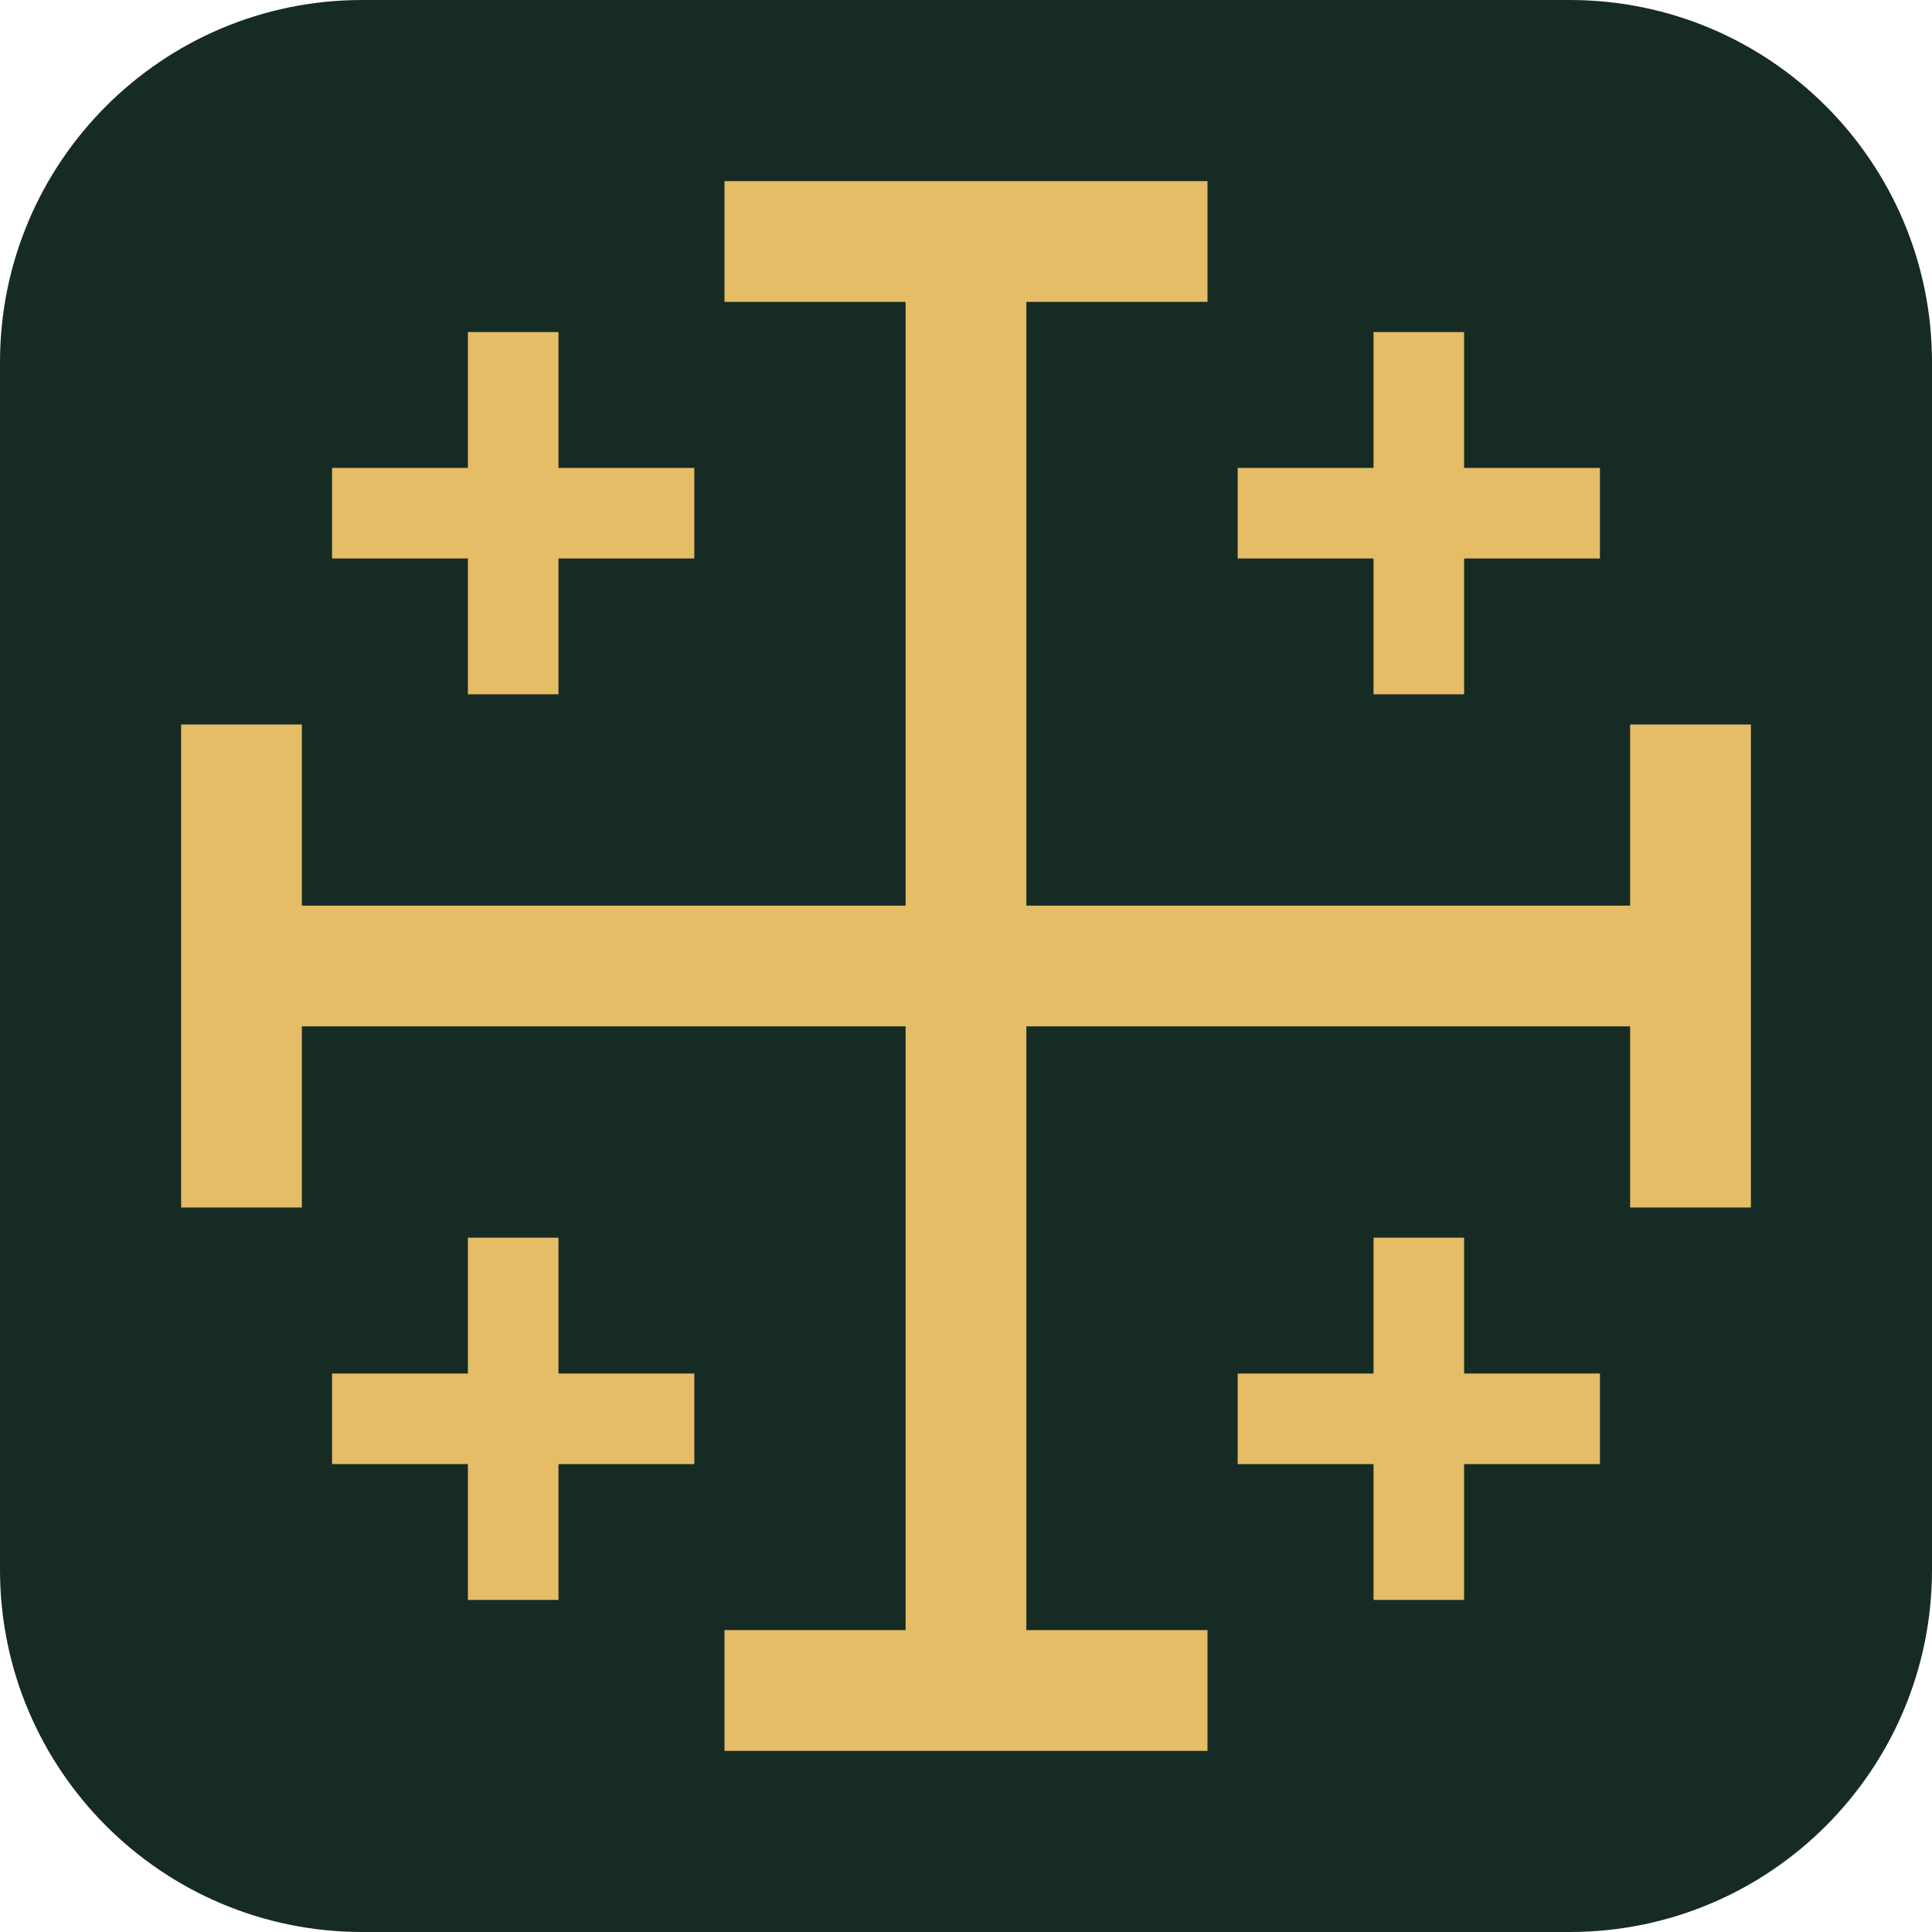
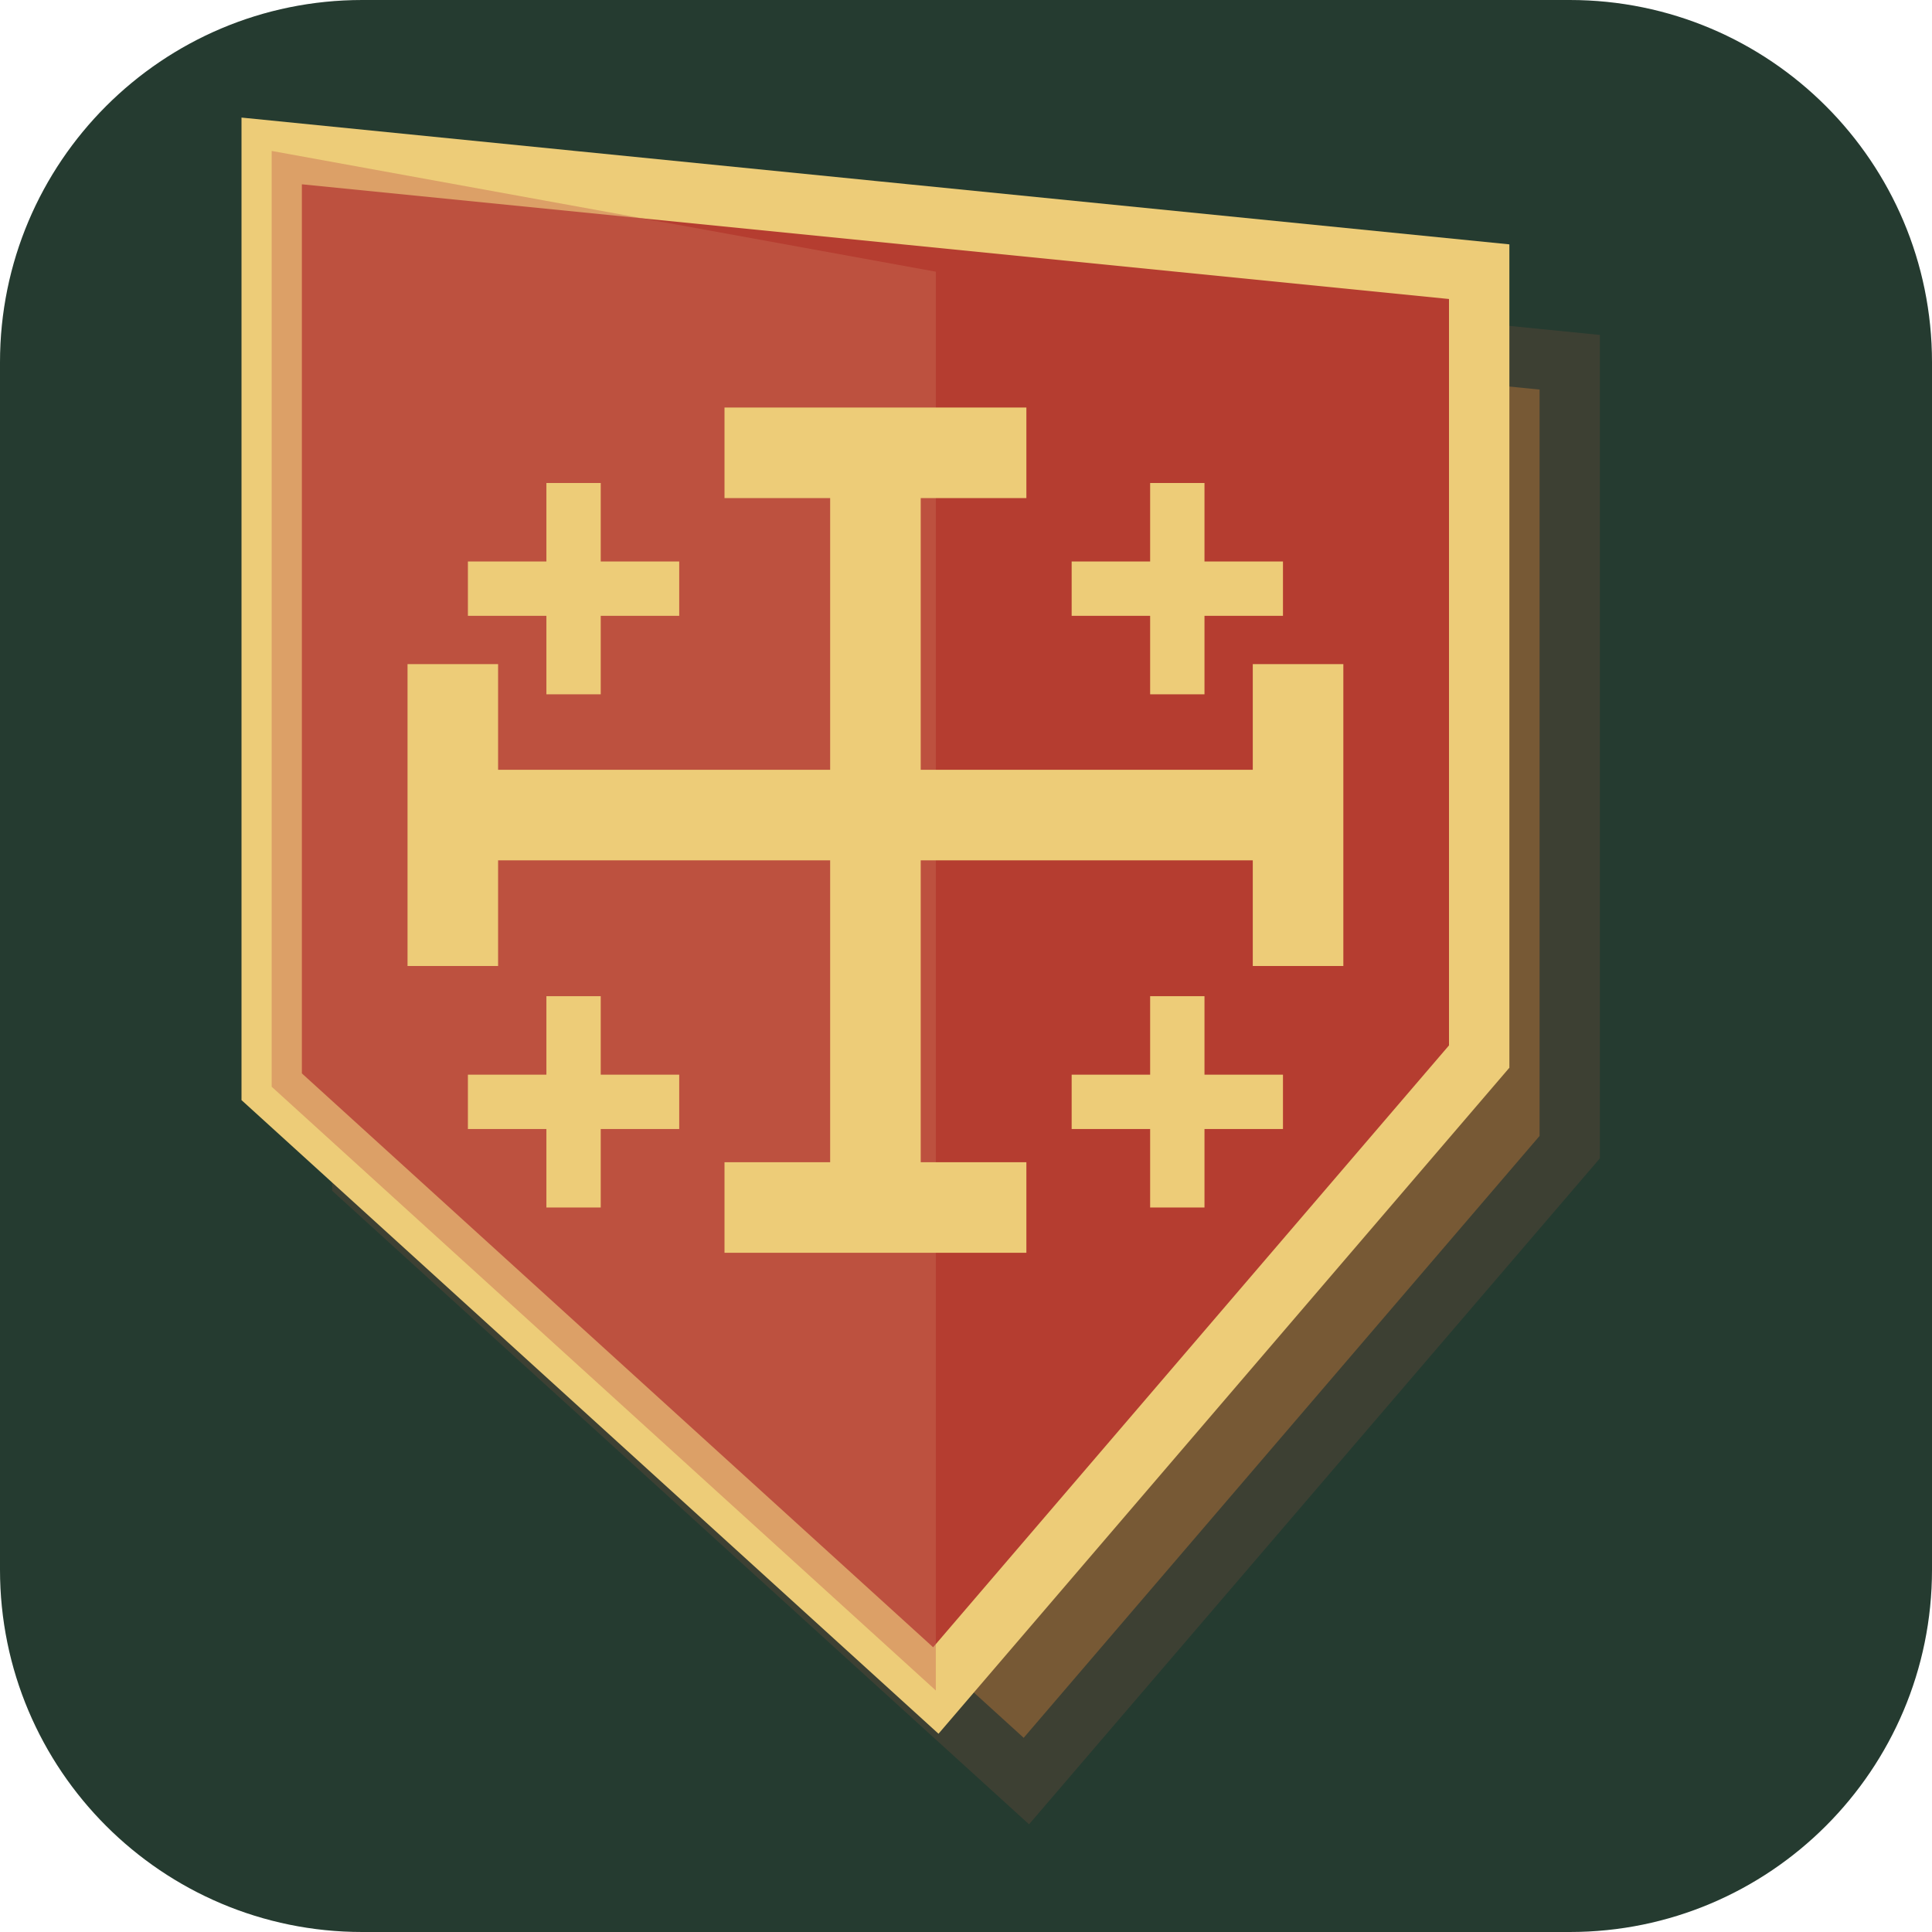
<svg xmlns="http://www.w3.org/2000/svg" viewBox="0 0 64 64">
-   <rect width="64" height="64" rx="12" fill="#172b25" />
-   <g stroke="#e5bd67" fill="none" stroke-width="4">
-     <path d="M32 8v48M8 32h48M24 8h16M24 56h16M8 24v16M56 24v16" />
-     <path stroke-width="3" d="M17 11v12M11 17h12M47 11v12M41 17h12M17 41v12M11 47h12M47 41v12M41 47h12" />
+   <rect width="64" height="64" rx="12" fill="#253b30" />
+   <path d="m12 8 40 4v26L34 59 12 39Z" fill="#775935" stroke="#3d4033" stroke-width="2" />
+   <path d="m9 5 40 4v26L31 56 9 36Z" fill="#b53d30" stroke="#edcc78" stroke-width="2" />
+   <path d="m9 5 22 4v47L9 36Z" fill="#c86a52" opacity=".45" />
+   <g stroke="#edcc78" fill="none" stroke-width="3">
+     <path d="M29 15v25M15 27h28M24 15h10M24 40h10M15 22v10M43 22v10" />
+     <path stroke-width="1.8" d="M19 16v7M15.5 19.5h7M39 16v7M35.5 19.5h7M19 33v7M15.5 36.5h7M39 33v7M35.5 36.5h7" />
  </g>
</svg>
